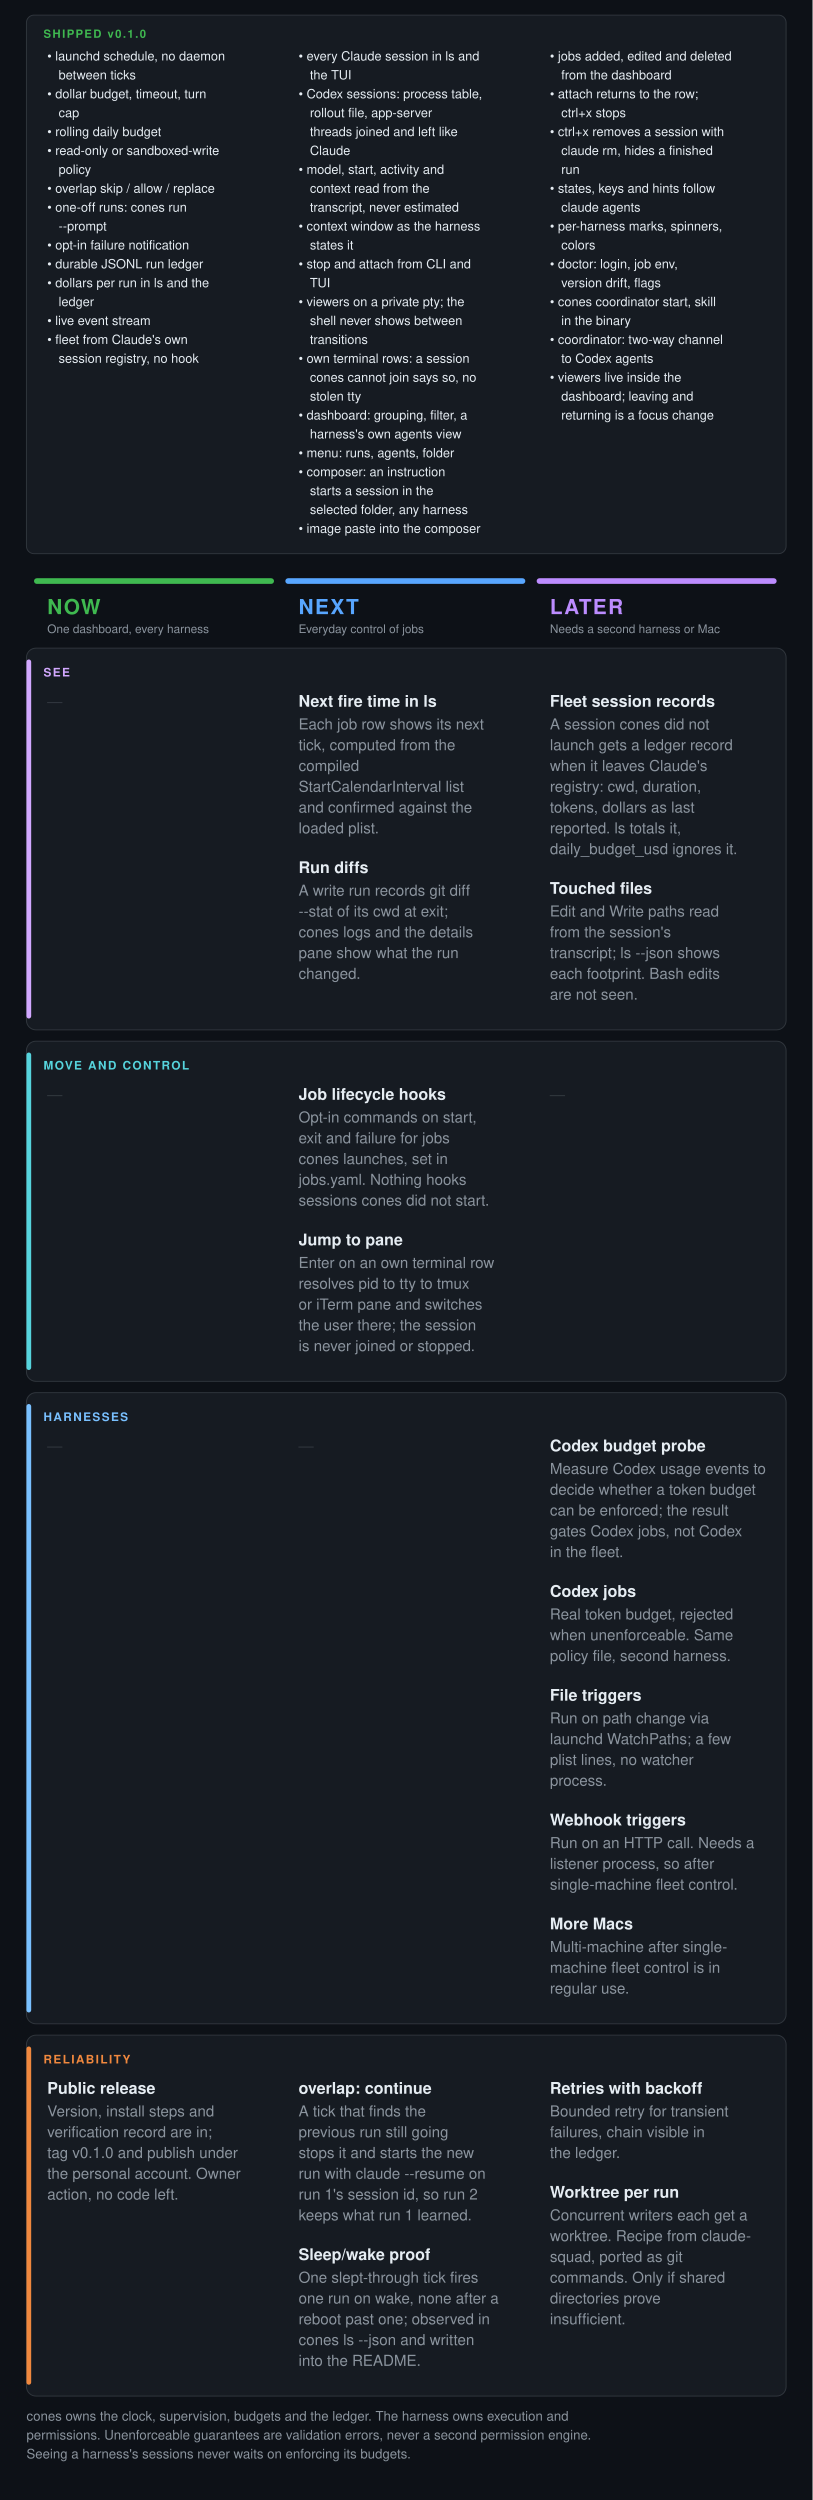
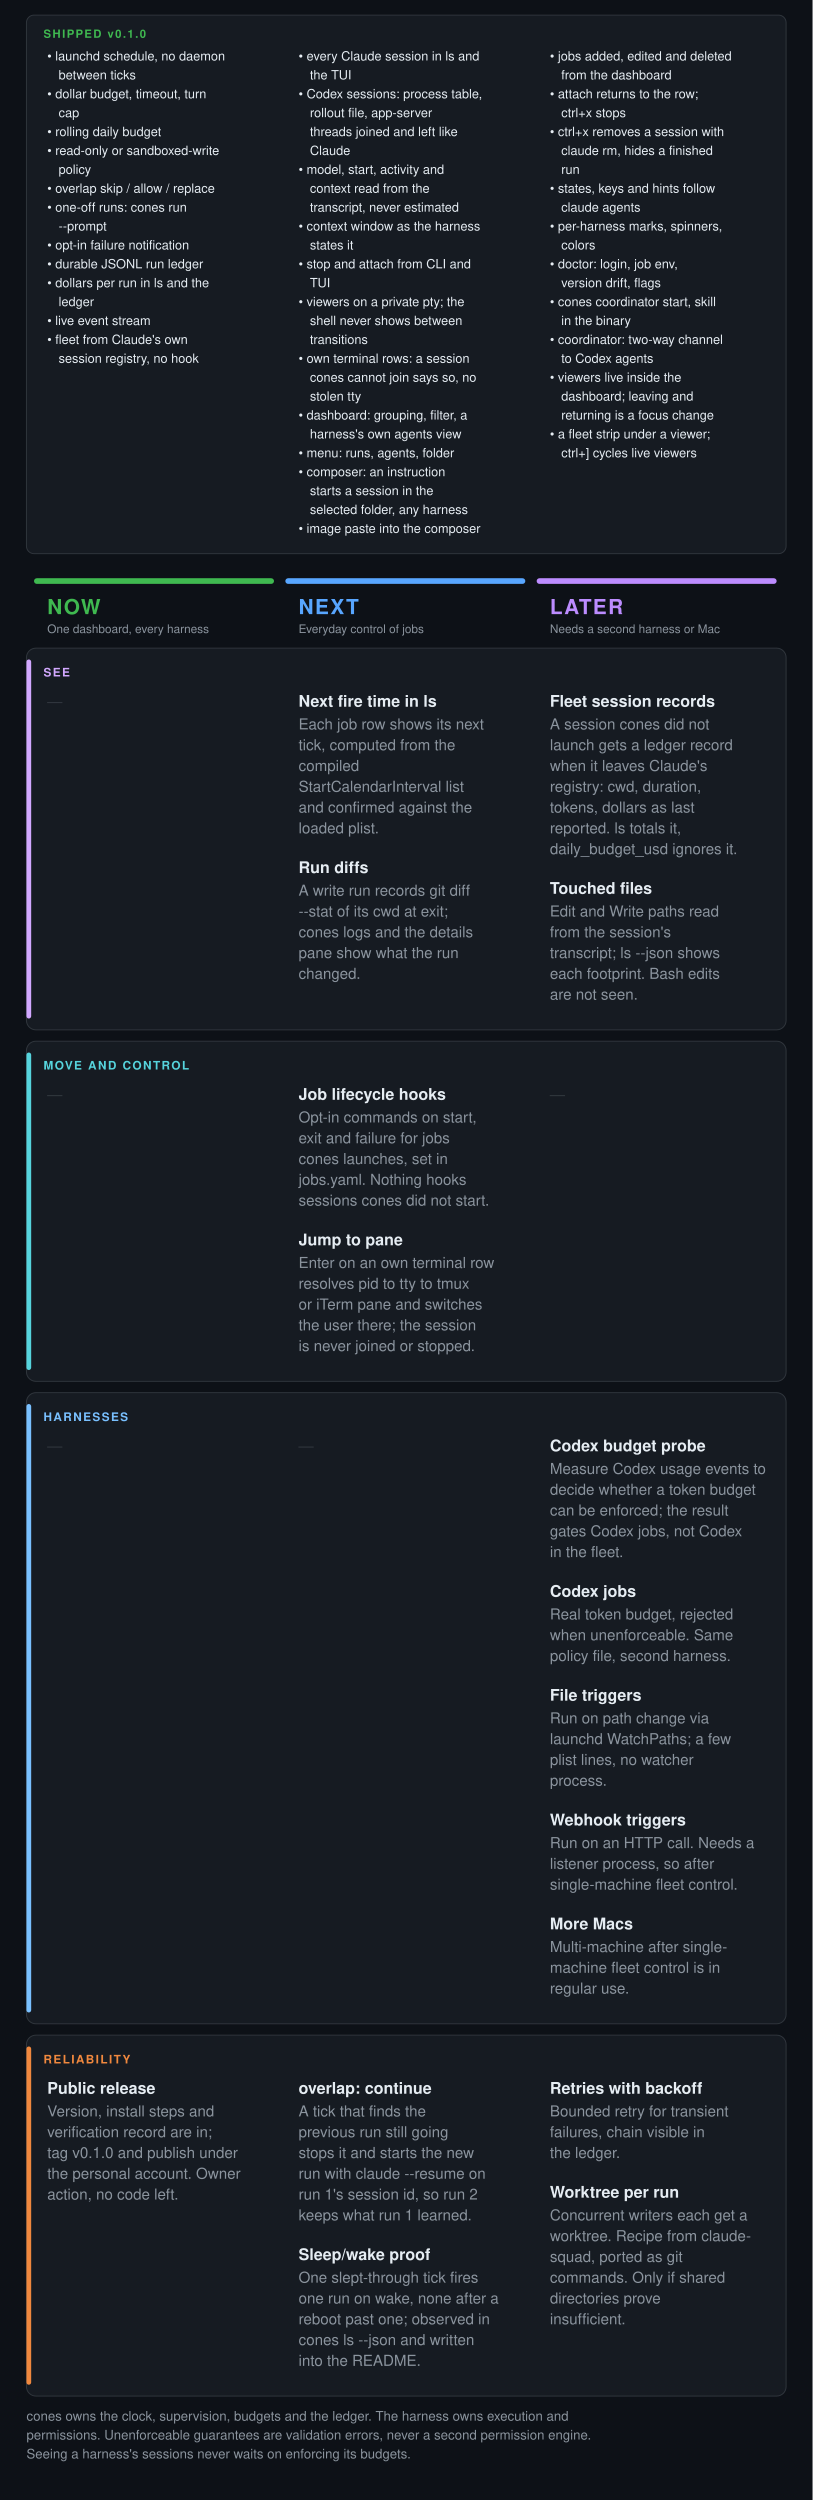
<svg xmlns="http://www.w3.org/2000/svg" width="860" height="2646" viewBox="0 0 860 2646" font-family="-apple-system,BlinkMacSystemFont,Segoe UI,Helvetica,Arial,sans-serif">
  <rect width="860" height="2646" fill="#0d1117" />
  <rect x="28" y="16" width="804" height="570" rx="8" fill="#161b22" stroke="#30363d" />
  <text x="46" y="40" font-size="12" fill="#3fb950" font-weight="700" letter-spacing="1.5">SHIPPED  v0.1.0</text>
  <text x="50" y="64" font-size="13.5" fill="#e6edf3">• launchd schedule, no daemon</text>
  <text x="62" y="84" font-size="13.5" fill="#e6edf3">between ticks</text>
  <text x="50" y="104" font-size="13.5" fill="#e6edf3">• dollar budget, timeout, turn</text>
  <text x="62" y="124" font-size="13.5" fill="#e6edf3">cap</text>
  <text x="50" y="144" font-size="13.5" fill="#e6edf3">• rolling daily budget</text>
  <text x="50" y="164" font-size="13.5" fill="#e6edf3">• read-only or sandboxed-write</text>
  <text x="62" y="184" font-size="13.5" fill="#e6edf3">policy</text>
  <text x="50" y="204" font-size="13.5" fill="#e6edf3">• overlap skip / allow / replace</text>
  <text x="50" y="224" font-size="13.5" fill="#e6edf3">• one-off runs: cones run</text>
  <text x="62" y="244" font-size="13.5" fill="#e6edf3">--prompt</text>
  <text x="50" y="264" font-size="13.5" fill="#e6edf3">• opt-in failure notification</text>
  <text x="50" y="284" font-size="13.5" fill="#e6edf3">• durable JSONL run ledger</text>
  <text x="50" y="304" font-size="13.5" fill="#e6edf3">• dollars per run in ls and the</text>
  <text x="62" y="324" font-size="13.5" fill="#e6edf3">ledger</text>
  <text x="50" y="344" font-size="13.5" fill="#e6edf3">• live event stream</text>
  <text x="50" y="364" font-size="13.5" fill="#e6edf3">• fleet from Claude's own</text>
  <text x="62" y="384" font-size="13.5" fill="#e6edf3">session registry, no hook</text>
  <text x="316" y="64" font-size="13.5" fill="#e6edf3">• every Claude session in ls and</text>
  <text x="328" y="84" font-size="13.5" fill="#e6edf3">the TUI</text>
  <text x="316" y="104" font-size="13.5" fill="#e6edf3">• Codex sessions: process table,</text>
  <text x="328" y="124" font-size="13.5" fill="#e6edf3">rollout file, app-server</text>
  <text x="328" y="144" font-size="13.5" fill="#e6edf3">threads joined and left like</text>
  <text x="328" y="164" font-size="13.5" fill="#e6edf3">Claude</text>
  <text x="316" y="184" font-size="13.5" fill="#e6edf3">• model, start, activity and</text>
  <text x="328" y="204" font-size="13.5" fill="#e6edf3">context read from the</text>
  <text x="328" y="224" font-size="13.5" fill="#e6edf3">transcript, never estimated</text>
  <text x="316" y="244" font-size="13.5" fill="#e6edf3">• context window as the harness</text>
  <text x="328" y="264" font-size="13.5" fill="#e6edf3">states it</text>
  <text x="316" y="284" font-size="13.5" fill="#e6edf3">• stop and attach from CLI and</text>
  <text x="328" y="304" font-size="13.5" fill="#e6edf3">TUI</text>
  <text x="316" y="324" font-size="13.5" fill="#e6edf3">• viewers on a private pty; the</text>
  <text x="328" y="344" font-size="13.5" fill="#e6edf3">shell never shows between</text>
  <text x="328" y="364" font-size="13.5" fill="#e6edf3">transitions</text>
  <text x="316" y="384" font-size="13.5" fill="#e6edf3">• own terminal rows: a session</text>
  <text x="328" y="404" font-size="13.5" fill="#e6edf3">cones cannot join says so, no</text>
  <text x="328" y="424" font-size="13.5" fill="#e6edf3">stolen tty</text>
  <text x="316" y="444" font-size="13.5" fill="#e6edf3">• dashboard: grouping, filter, a</text>
  <text x="328" y="464" font-size="13.5" fill="#e6edf3">harness's own agents view</text>
  <text x="316" y="484" font-size="13.5" fill="#e6edf3">• menu: runs, agents, folder</text>
  <text x="316" y="504" font-size="13.5" fill="#e6edf3">• composer: an instruction</text>
  <text x="328" y="524" font-size="13.5" fill="#e6edf3">starts a session in the</text>
  <text x="328" y="544" font-size="13.5" fill="#e6edf3">selected folder, any harness</text>
  <text x="316" y="564" font-size="13.5" fill="#e6edf3">• image paste into the composer</text>
  <text x="582" y="64" font-size="13.5" fill="#e6edf3">• jobs added, edited and deleted</text>
  <text x="594" y="84" font-size="13.5" fill="#e6edf3">from the dashboard</text>
  <text x="582" y="104" font-size="13.5" fill="#e6edf3">• attach returns to the row;</text>
  <text x="594" y="124" font-size="13.5" fill="#e6edf3">ctrl+x stops</text>
  <text x="582" y="144" font-size="13.5" fill="#e6edf3">• ctrl+x removes a session with</text>
  <text x="594" y="164" font-size="13.5" fill="#e6edf3">claude rm, hides a finished</text>
  <text x="594" y="184" font-size="13.5" fill="#e6edf3">run</text>
  <text x="582" y="204" font-size="13.5" fill="#e6edf3">• states, keys and hints follow</text>
  <text x="594" y="224" font-size="13.5" fill="#e6edf3">claude agents</text>
  <text x="582" y="244" font-size="13.5" fill="#e6edf3">• per-harness marks, spinners,</text>
  <text x="594" y="264" font-size="13.5" fill="#e6edf3">colors</text>
  <text x="582" y="284" font-size="13.5" fill="#e6edf3">• doctor: login, job env,</text>
  <text x="594" y="304" font-size="13.5" fill="#e6edf3">version drift, flags</text>
  <text x="582" y="324" font-size="13.5" fill="#e6edf3">• cones coordinator start, skill</text>
  <text x="594" y="344" font-size="13.5" fill="#e6edf3">in the binary</text>
  <text x="582" y="364" font-size="13.5" fill="#e6edf3">• coordinator: two-way channel</text>
  <text x="594" y="384" font-size="13.5" fill="#e6edf3">to Codex agents</text>
  <text x="582" y="404" font-size="13.5" fill="#e6edf3">• viewers live inside the</text>
  <text x="594" y="424" font-size="13.5" fill="#e6edf3">dashboard; leaving and</text>
  <text x="594" y="444" font-size="13.5" fill="#e6edf3">returning is a focus change</text>
+   <text x="582" y="464" font-size="13.5" fill="#e6edf3">• a fleet strip under a viewer;</text>
+   <text x="594" y="484" font-size="13.5" fill="#e6edf3">ctrl+] cycles live viewers</text>
  <rect x="36" y="612" width="254" height="6" rx="3" fill="#3fb950" />
  <text x="50" y="650" font-size="22" fill="#3fb950" font-weight="800" letter-spacing="1.5">NOW</text>
  <text x="50" y="670" font-size="12.5" fill="#8b949e">One dashboard, every harness</text>
  <rect x="302" y="612" width="254" height="6" rx="3" fill="#58a6ff" />
  <text x="316" y="650" font-size="22" fill="#58a6ff" font-weight="800" letter-spacing="1.5">NEXT</text>
  <text x="316" y="670" font-size="12.5" fill="#8b949e">Everyday control of jobs</text>
  <rect x="568" y="612" width="254" height="6" rx="3" fill="#bc8cff" />
  <text x="582" y="650" font-size="22" fill="#bc8cff" font-weight="800" letter-spacing="1.5">LATER</text>
  <text x="582" y="670" font-size="12.5" fill="#8b949e">Needs a second harness or Mac</text>
  <rect x="28" y="686" width="804" height="404" rx="10" fill="#161b22" stroke="#30363d" />
  <rect x="28" y="698" width="5" height="380" rx="2.5" fill="#d2a8ff" />
  <text x="46" y="716" font-size="12.5" fill="#d2a8ff" font-weight="700" letter-spacing="1.5">SEE</text>
  <text x="50" y="748" font-size="16" fill="#30363d">—</text>
  <text x="316" y="748" font-size="17" fill="#e6edf3" font-weight="700">Next fire time in ls</text>
  <text x="316" y="772" font-size="16" fill="#8b949e">Each job row shows its next</text>
  <text x="316" y="794" font-size="16" fill="#8b949e">tick, computed from the</text>
  <text x="316" y="816" font-size="16" fill="#8b949e">compiled</text>
  <text x="316" y="838" font-size="16" fill="#8b949e">StartCalendarInterval list</text>
  <text x="316" y="860" font-size="16" fill="#8b949e">and confirmed against the</text>
  <text x="316" y="882" font-size="16" fill="#8b949e">loaded plist.</text>
  <text x="316" y="924" font-size="17" fill="#e6edf3" font-weight="700">Run diffs</text>
  <text x="316" y="948" font-size="16" fill="#8b949e">A write run records git diff</text>
  <text x="316" y="970" font-size="16" fill="#8b949e">--stat of its cwd at exit;</text>
  <text x="316" y="992" font-size="16" fill="#8b949e">cones logs and the details</text>
  <text x="316" y="1014" font-size="16" fill="#8b949e">pane show what the run</text>
  <text x="316" y="1036" font-size="16" fill="#8b949e">changed.</text>
  <text x="582" y="748" font-size="17" fill="#e6edf3" font-weight="700">Fleet session records</text>
  <text x="582" y="772" font-size="16" fill="#8b949e">A session cones did not</text>
  <text x="582" y="794" font-size="16" fill="#8b949e">launch gets a ledger record</text>
  <text x="582" y="816" font-size="16" fill="#8b949e">when it leaves Claude's</text>
  <text x="582" y="838" font-size="16" fill="#8b949e">registry: cwd, duration,</text>
  <text x="582" y="860" font-size="16" fill="#8b949e">tokens, dollars as last</text>
  <text x="582" y="882" font-size="16" fill="#8b949e">reported. ls totals it,</text>
  <text x="582" y="904" font-size="16" fill="#8b949e">daily_budget_usd ignores it.</text>
  <text x="582" y="946" font-size="17" fill="#e6edf3" font-weight="700">Touched files</text>
  <text x="582" y="970" font-size="16" fill="#8b949e">Edit and Write paths read</text>
  <text x="582" y="992" font-size="16" fill="#8b949e">from the session's</text>
  <text x="582" y="1014" font-size="16" fill="#8b949e">transcript; ls --json shows</text>
  <text x="582" y="1036" font-size="16" fill="#8b949e">each footprint. Bash edits</text>
  <text x="582" y="1058" font-size="16" fill="#8b949e">are not seen.</text>
  <rect x="28" y="1102" width="804" height="360" rx="10" fill="#161b22" stroke="#30363d" />
  <rect x="28" y="1114" width="5" height="336" rx="2.5" fill="#56d4dd" />
  <text x="46" y="1132" font-size="12.5" fill="#56d4dd" font-weight="700" letter-spacing="1.5">MOVE AND CONTROL</text>
  <text x="50" y="1164" font-size="16" fill="#30363d">—</text>
  <text x="316" y="1164" font-size="17" fill="#e6edf3" font-weight="700">Job lifecycle hooks</text>
  <text x="316" y="1188" font-size="16" fill="#8b949e">Opt-in commands on start,</text>
  <text x="316" y="1210" font-size="16" fill="#8b949e">exit and failure for jobs</text>
  <text x="316" y="1232" font-size="16" fill="#8b949e">cones launches, set in</text>
  <text x="316" y="1254" font-size="16" fill="#8b949e">jobs.yaml. Nothing hooks</text>
  <text x="316" y="1276" font-size="16" fill="#8b949e">sessions cones did not start.</text>
  <text x="316" y="1318" font-size="17" fill="#e6edf3" font-weight="700">Jump to pane</text>
  <text x="316" y="1342" font-size="16" fill="#8b949e">Enter on an own terminal row</text>
  <text x="316" y="1364" font-size="16" fill="#8b949e">resolves pid to tty to tmux</text>
  <text x="316" y="1386" font-size="16" fill="#8b949e">or iTerm pane and switches</text>
  <text x="316" y="1408" font-size="16" fill="#8b949e">the user there; the session</text>
  <text x="316" y="1430" font-size="16" fill="#8b949e">is never joined or stopped.</text>
  <text x="582" y="1164" font-size="16" fill="#30363d">—</text>
  <rect x="28" y="1474" width="804" height="668" rx="10" fill="#161b22" stroke="#30363d" />
  <rect x="28" y="1486" width="5" height="644" rx="2.5" fill="#79c0ff" />
  <text x="46" y="1504" font-size="12.5" fill="#79c0ff" font-weight="700" letter-spacing="1.5">HARNESSES</text>
  <text x="50" y="1536" font-size="16" fill="#30363d">—</text>
  <text x="316" y="1536" font-size="16" fill="#30363d">—</text>
  <text x="582" y="1536" font-size="17" fill="#e6edf3" font-weight="700">Codex budget probe</text>
  <text x="582" y="1560" font-size="16" fill="#8b949e">Measure Codex usage events to</text>
  <text x="582" y="1582" font-size="16" fill="#8b949e">decide whether a token budget</text>
  <text x="582" y="1604" font-size="16" fill="#8b949e">can be enforced; the result</text>
  <text x="582" y="1626" font-size="16" fill="#8b949e">gates Codex jobs, not Codex</text>
  <text x="582" y="1648" font-size="16" fill="#8b949e">in the fleet.</text>
  <text x="582" y="1690" font-size="17" fill="#e6edf3" font-weight="700">Codex jobs</text>
  <text x="582" y="1714" font-size="16" fill="#8b949e">Real token budget, rejected</text>
  <text x="582" y="1736" font-size="16" fill="#8b949e">when unenforceable. Same</text>
  <text x="582" y="1758" font-size="16" fill="#8b949e">policy file, second harness.</text>
  <text x="582" y="1800" font-size="17" fill="#e6edf3" font-weight="700">File triggers</text>
  <text x="582" y="1824" font-size="16" fill="#8b949e">Run on path change via</text>
  <text x="582" y="1846" font-size="16" fill="#8b949e">launchd WatchPaths; a few</text>
  <text x="582" y="1868" font-size="16" fill="#8b949e">plist lines, no watcher</text>
  <text x="582" y="1890" font-size="16" fill="#8b949e">process.</text>
  <text x="582" y="1932" font-size="17" fill="#e6edf3" font-weight="700">Webhook triggers</text>
  <text x="582" y="1956" font-size="16" fill="#8b949e">Run on an HTTP call. Needs a</text>
  <text x="582" y="1978" font-size="16" fill="#8b949e">listener process, so after</text>
  <text x="582" y="2000" font-size="16" fill="#8b949e">single-machine fleet control.</text>
  <text x="582" y="2042" font-size="17" fill="#e6edf3" font-weight="700">More Macs</text>
  <text x="582" y="2066" font-size="16" fill="#8b949e">Multi-machine after single-</text>
  <text x="582" y="2088" font-size="16" fill="#8b949e">machine fleet control is in</text>
  <text x="582" y="2110" font-size="16" fill="#8b949e">regular use.</text>
  <rect x="28" y="2154" width="804" height="382" rx="10" fill="#161b22" stroke="#30363d" />
  <rect x="28" y="2166" width="5" height="358" rx="2.5" fill="#f0883e" />
  <text x="46" y="2184" font-size="12.5" fill="#f0883e" font-weight="700" letter-spacing="1.5">RELIABILITY</text>
  <text x="50" y="2216" font-size="17" fill="#e6edf3" font-weight="700">Public release</text>
  <text x="50" y="2240" font-size="16" fill="#8b949e">Version, install steps and</text>
  <text x="50" y="2262" font-size="16" fill="#8b949e">verification record are in;</text>
  <text x="50" y="2284" font-size="16" fill="#8b949e">tag v0.1.0 and publish under</text>
  <text x="50" y="2306" font-size="16" fill="#8b949e">the personal account. Owner</text>
  <text x="50" y="2328" font-size="16" fill="#8b949e">action, no code left.</text>
  <text x="316" y="2216" font-size="17" fill="#e6edf3" font-weight="700">overlap: continue</text>
  <text x="316" y="2240" font-size="16" fill="#8b949e">A tick that finds the</text>
  <text x="316" y="2262" font-size="16" fill="#8b949e">previous run still going</text>
  <text x="316" y="2284" font-size="16" fill="#8b949e">stops it and starts the new</text>
  <text x="316" y="2306" font-size="16" fill="#8b949e">run with claude --resume on</text>
  <text x="316" y="2328" font-size="16" fill="#8b949e">run 1's session id, so run 2</text>
  <text x="316" y="2350" font-size="16" fill="#8b949e">keeps what run 1 learned.</text>
  <text x="316" y="2392" font-size="17" fill="#e6edf3" font-weight="700">Sleep/wake proof</text>
  <text x="316" y="2416" font-size="16" fill="#8b949e">One slept-through tick fires</text>
  <text x="316" y="2438" font-size="16" fill="#8b949e">one run on wake, none after a</text>
  <text x="316" y="2460" font-size="16" fill="#8b949e">reboot past one; observed in</text>
  <text x="316" y="2482" font-size="16" fill="#8b949e">cones ls --json and written</text>
  <text x="316" y="2504" font-size="16" fill="#8b949e">into the README.</text>
  <text x="582" y="2216" font-size="17" fill="#e6edf3" font-weight="700">Retries with backoff</text>
  <text x="582" y="2240" font-size="16" fill="#8b949e">Bounded retry for transient</text>
  <text x="582" y="2262" font-size="16" fill="#8b949e">failures, chain visible in</text>
  <text x="582" y="2284" font-size="16" fill="#8b949e">the ledger.</text>
  <text x="582" y="2326" font-size="17" fill="#e6edf3" font-weight="700">Worktree per run</text>
  <text x="582" y="2350" font-size="16" fill="#8b949e">Concurrent writers each get a</text>
  <text x="582" y="2372" font-size="16" fill="#8b949e">worktree. Recipe from claude-</text>
  <text x="582" y="2394" font-size="16" fill="#8b949e">squad, ported as git</text>
  <text x="582" y="2416" font-size="16" fill="#8b949e">commands. Only if shared</text>
  <text x="582" y="2438" font-size="16" fill="#8b949e">directories prove</text>
  <text x="582" y="2460" font-size="16" fill="#8b949e">insufficient.</text>
  <text x="28" y="2562" font-size="14" fill="#8b949e">cones owns the clock, supervision, budgets and the ledger. The harness owns execution and</text>
  <text x="28" y="2582" font-size="14" fill="#8b949e">permissions. Unenforceable guarantees are validation errors, never a second permission engine.</text>
  <text x="28" y="2602" font-size="14" fill="#8b949e">Seeing a harness's sessions never waits on enforcing its budgets.</text>
</svg>
